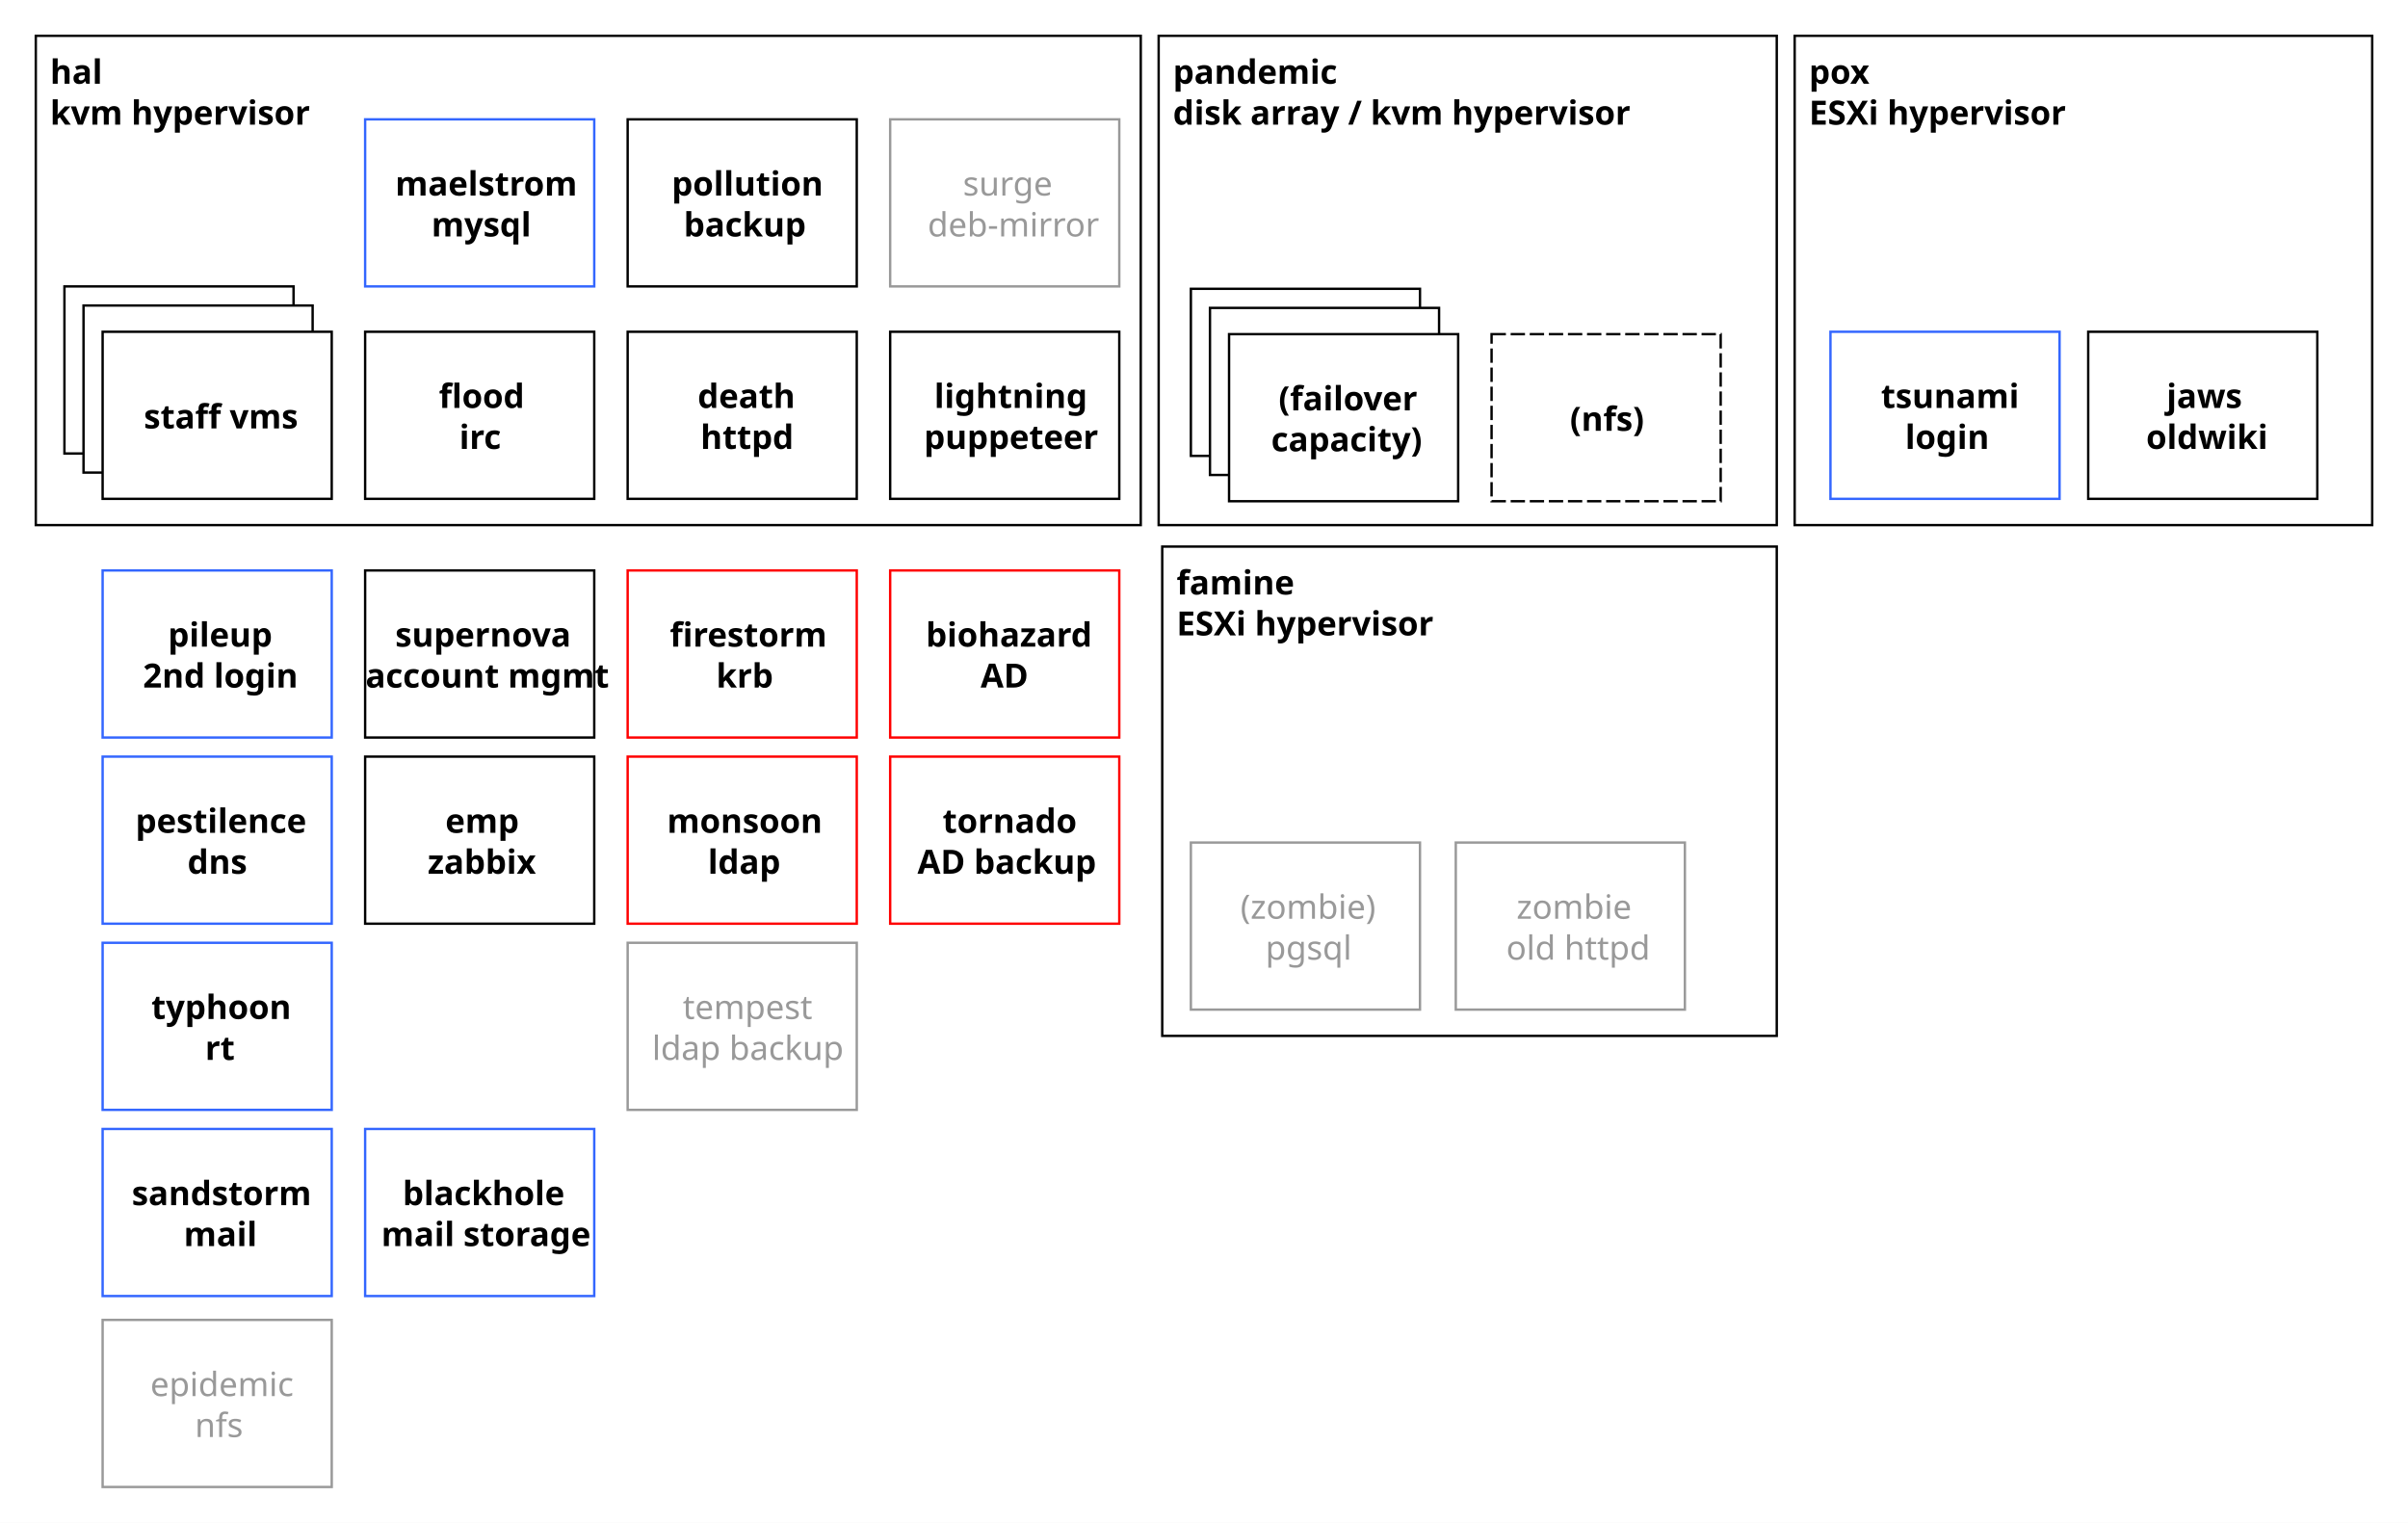
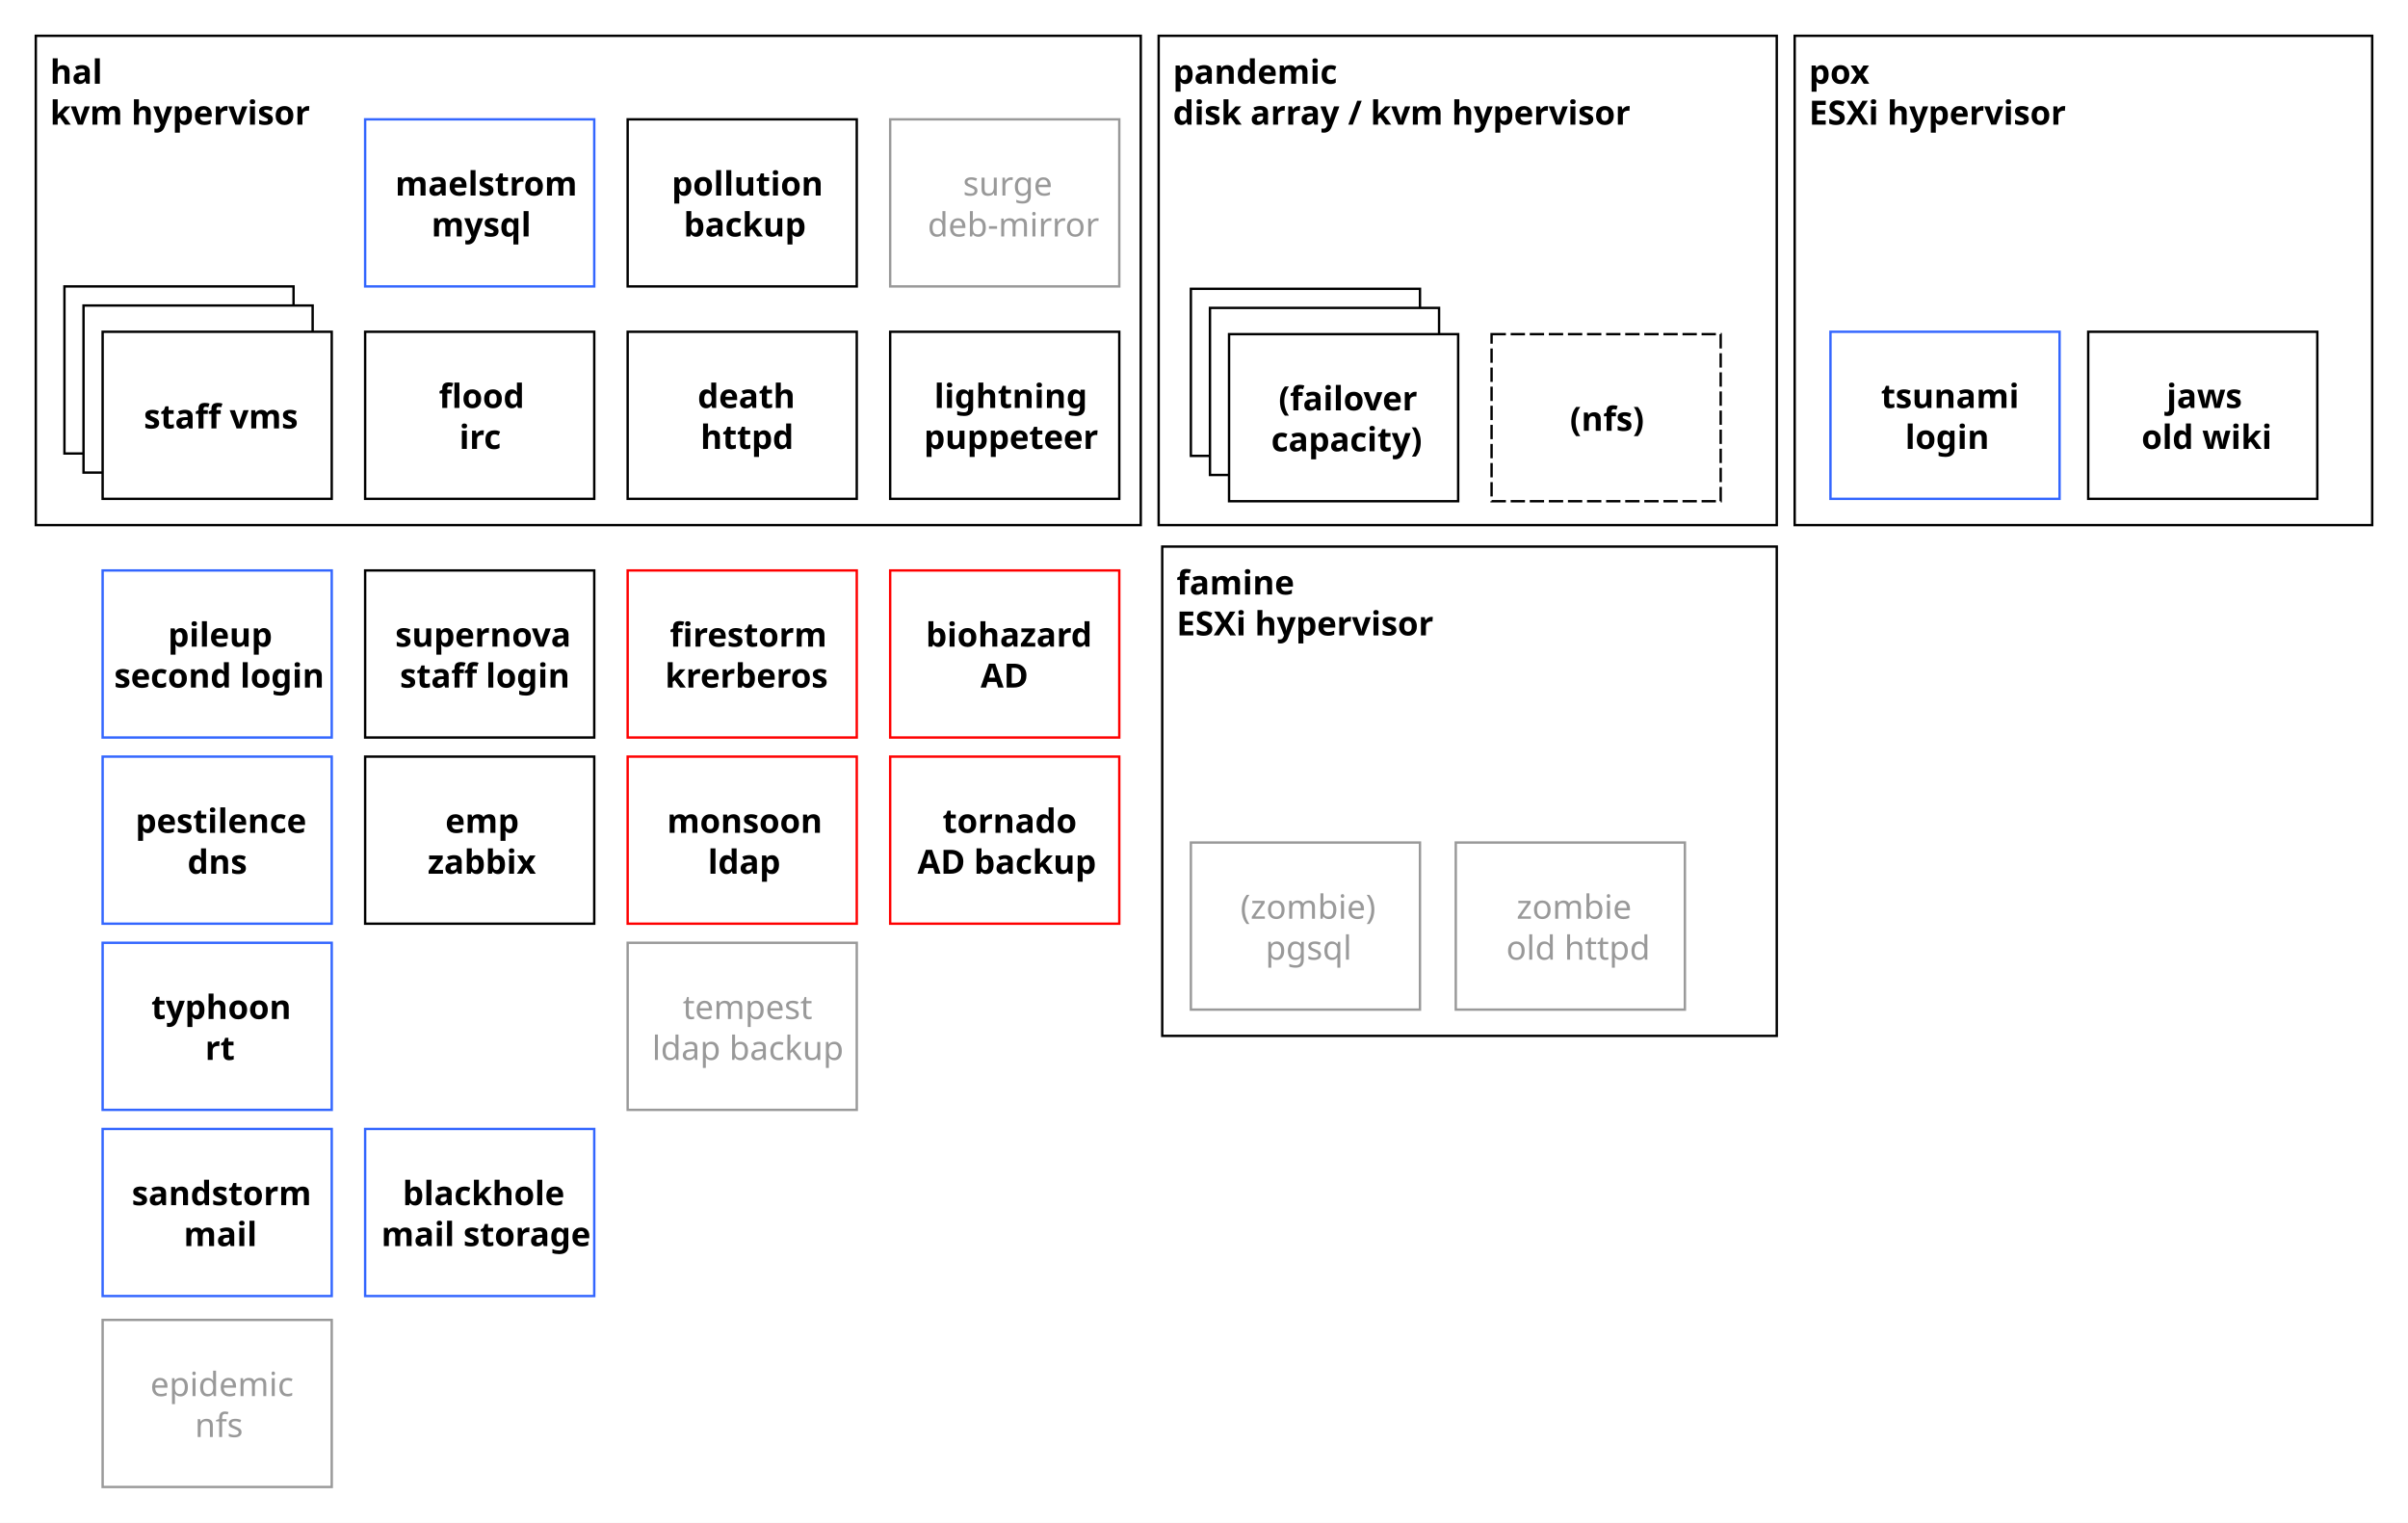
<svg xmlns="http://www.w3.org/2000/svg" xmlns:xlink="http://www.w3.org/1999/xlink" fill-opacity="1" color-rendering="auto" color-interpolation="auto" stroke="black" text-rendering="auto" stroke-linecap="square" width="1009" stroke-miterlimit="10" stroke-opacity="1" shape-rendering="auto" fill="black" stroke-dasharray="none" font-weight="normal" stroke-width="1" height="638" font-family="'Dialog'" font-style="normal" stroke-linejoin="miter" font-size="12" stroke-dashoffset="0" image-rendering="auto">
  <defs id="genericDefs" />
  <g>
    <defs id="defs1">
      <clipPath clipPathUnits="userSpaceOnUse" id="clipPath1">
        <path d="M0 0 L1009 0 L1009 638 L0 638 L0 0 Z" />
      </clipPath>
      <clipPath clipPathUnits="userSpaceOnUse" id="clipPath2">
        <path d="M-63 -93 L946 -93 L946 545 L-63 545 L-63 -93 Z" />
      </clipPath>
    </defs>
    <g fill="white" transform="translate(63,93)" stroke="white">
      <rect x="-63" width="1009" height="638" y="-93" clip-path="url(#clipPath2)" stroke="none" />
    </g>
    <g id="y.node.0">
      <a target="_blank" xlink:type="simple" xlink:href="hal/" xlink:show="new">
        <g>
          <g font-size="14" stroke-miterlimit="1.45" font-weight="bold" font-family="sans-serif" transform="matrix(1,0,0,1,63,93)" stroke-linecap="butt">
            <text x="-42" xml:space="preserve" y="-57.925" stroke="none">hal</text>
          </g>
          <g font-size="14" stroke-miterlimit="1.45" font-weight="bold" font-family="sans-serif" transform="matrix(1,0,0,1,63,93)" stroke-linecap="butt">
            <text x="-42" xml:space="preserve" y="-40.773" stroke="none">kvm hypervisor</text>
          </g>
        </g>
        <g stroke-linecap="butt" transform="matrix(1,0,0,1,63,93)" stroke-miterlimit="1.45">
          <rect fill="none" x="-48" width="463" height="205" y="-78" />
        </g>
      </a>
    </g>
    <g id="y.node.1">
      <a target="_blank" xlink:type="simple" xlink:href="flood/" xlink:show="new">
        <g fill="white" transform="matrix(1,0,0,1,63,93)" stroke="white">
          <rect x="90" width="96" height="70" y="46" stroke="none" />
        </g>
        <g>
          <g font-size="14" stroke-miterlimit="1.45" font-weight="bold" font-family="sans-serif" transform="matrix(1,0,0,1,63,93)" stroke-linecap="butt">
            <text x="120.897" xml:space="preserve" y="77.924" stroke="none">flood</text>
            <text x="129.438" xml:space="preserve" y="95.075" stroke="none">irc</text>
          </g>
        </g>
        <g stroke-linecap="butt" transform="matrix(1,0,0,1,63,93)" stroke-miterlimit="1.45">
          <rect fill="none" x="90" width="96" height="70" y="46" />
        </g>
      </a>
    </g>
    <g id="y.node.2">
      <a target="_blank" xlink:type="simple" xlink:href="meltdown/" xlink:show="new">
        <g fill="white" transform="matrix(1,0,0,1,63,93)" stroke="white">
          <rect x="200" width="96" height="70" y="46" stroke="none" />
        </g>
        <g>
          <g font-size="14" stroke-miterlimit="1.45" font-weight="bold" font-family="sans-serif" transform="matrix(1,0,0,1,63,93)" stroke-linecap="butt">
            <text x="229.331" xml:space="preserve" y="77.924" stroke="none">death</text>
            <text x="230.51" xml:space="preserve" y="95.075" stroke="none">httpd</text>
          </g>
        </g>
        <g stroke-linecap="butt" transform="matrix(1,0,0,1,63,93)" stroke-miterlimit="1.45">
          <rect fill="none" x="200" width="96" height="70" y="46" />
        </g>
      </a>
    </g>
    <g id="y.node.3">
      <g fill="white" transform="matrix(1,0,0,1,63,93)" stroke="white">
        <rect x="90" width="96" height="70" y="-43" stroke="none" />
      </g>
      <g>
        <g font-size="14" stroke-miterlimit="1.45" font-weight="bold" font-family="sans-serif" transform="matrix(1,0,0,1,63,93)" stroke-linecap="butt">
          <text x="102.597" xml:space="preserve" y="-11.076" stroke="none">maelstrom</text>
          <text x="117.769" xml:space="preserve" y="6.075" stroke="none">mysql</text>
        </g>
      </g>
      <g fill="rgb(51,102,255)" stroke-miterlimit="1.45" transform="matrix(1,0,0,1,63,93)" stroke-linecap="butt" stroke="rgb(51,102,255)">
        <rect fill="none" x="90" width="96" height="70" y="-43" />
      </g>
    </g>
    <g id="y.node.4">
      <a target="_blank" xlink:type="simple" xlink:href="pollution/" xlink:show="new">
        <g fill="white" transform="matrix(1,0,0,1,63,93)" stroke="white">
          <rect x="200" width="96" height="70" y="-43" stroke="none" />
        </g>
        <g>
          <g font-size="14" stroke-miterlimit="1.45" font-weight="bold" font-family="sans-serif" transform="matrix(1,0,0,1,63,93)" stroke-linecap="butt">
            <text x="218.455" xml:space="preserve" y="-11.076" stroke="none">pollution</text>
            <text x="223.493" xml:space="preserve" y="6.075" stroke="none">backup</text>
          </g>
        </g>
        <g stroke-linecap="butt" transform="matrix(1,0,0,1,63,93)" stroke-miterlimit="1.45">
          <rect fill="none" x="200" width="96" height="70" y="-43" />
        </g>
      </a>
    </g>
    <g id="y.node.5">
      <a target="_blank" xlink:type="simple" xlink:href="famine/" xlink:show="new">
        <g>
          <g font-size="14" stroke-miterlimit="1.45" font-weight="bold" font-family="sans-serif" transform="matrix(1,0,0,1,63,93)" stroke-linecap="butt">
            <text x="430" xml:space="preserve" y="156.075" stroke="none">famine</text>
            <text x="430" xml:space="preserve" y="173.227" stroke="none">ESXi hypervisor</text>
          </g>
        </g>
        <g stroke-linecap="butt" transform="matrix(1,0,0,1,63,93)" stroke-miterlimit="1.45">
          <rect fill="none" x="424" width="257.5" height="205" y="136" />
        </g>
      </a>
    </g>
    <g id="y.node.6">
      <g fill="white" transform="matrix(1,0,0,1,63,93)" stroke="white">
        <rect x="436" width="96" height="70" y="260" stroke="none" />
      </g>
      <g>
        <g font-size="14" stroke-linecap="butt" transform="matrix(1,0,0,1,63,93)" fill="rgb(153,153,153)" font-family="sans-serif" stroke="rgb(153,153,153)" stroke-miterlimit="1.45">
          <text x="456.772" xml:space="preserve" y="291.924" stroke="none">(zombie)</text>
          <text x="467.266" xml:space="preserve" y="309.075" stroke="none">pgsql</text>
        </g>
      </g>
      <g fill="rgb(153,153,153)" stroke-miterlimit="1.45" transform="matrix(1,0,0,1,63,93)" stroke-linecap="butt" stroke="rgb(153,153,153)">
        <rect fill="none" x="436" width="96" height="70" y="260" />
      </g>
    </g>
    <g id="y.node.7">
      <a target="_blank" xlink:type="simple" xlink:href="pox/" xlink:show="new">
        <g>
          <g font-size="14" stroke-miterlimit="1.45" font-weight="bold" font-family="sans-serif" transform="matrix(1,0,0,1,63,93)" stroke-linecap="butt">
            <text x="695" xml:space="preserve" y="-57.925" stroke="none">pox</text>
            <text x="695" xml:space="preserve" y="-40.773" stroke="none">ESXi hypervisor</text>
          </g>
        </g>
        <g stroke-linecap="butt" transform="matrix(1,0,0,1,63,93)" stroke-miterlimit="1.45">
          <rect fill="none" x="689" width="242" height="205" y="-78" />
        </g>
      </a>
    </g>
    <g id="y.node.8">
      <a target="_blank" xlink:type="simple" xlink:href="tsunami/" xlink:show="new">
        <g fill="white" transform="matrix(1,0,0,1,63,93)" stroke="white">
          <rect x="704" width="96" height="70" y="46" stroke="none" />
        </g>
        <g>
          <g font-size="14" stroke-miterlimit="1.45" font-weight="bold" font-family="sans-serif" transform="matrix(1,0,0,1,63,93)" stroke-linecap="butt">
            <text x="725.162" xml:space="preserve" y="77.924" stroke="none">tsunami</text>
            <text x="735.283" xml:space="preserve" y="95.075" stroke="none">login</text>
          </g>
        </g>
        <g fill="rgb(51,102,255)" stroke-miterlimit="1.45" transform="matrix(1,0,0,1,63,93)" stroke-linecap="butt" stroke="rgb(51,102,255)">
          <rect fill="none" x="704" width="96" height="70" y="46" />
        </g>
      </a>
    </g>
    <g id="y.node.9">
      <a target="_blank" xlink:type="simple" xlink:href="pileup/" xlink:show="new">
        <g fill="white" transform="matrix(1,0,0,1,63,93)" stroke="white">
          <rect x="-20" width="96" height="70" y="146" stroke="none" />
        </g>
        <g>
          <g font-size="14" stroke-miterlimit="1.45" font-weight="bold" font-family="sans-serif" transform="matrix(1,0,0,1,63,93)" stroke-linecap="butt">
            <text x="7.39" xml:space="preserve" y="177.924" stroke="none">pileup</text>
-             <text x="-3.107" xml:space="preserve" y="195.075" stroke="none">2nd login</text>
+             <text x="-15.169" xml:space="preserve" y="195.075" stroke="none">second login</text>
          </g>
        </g>
        <g fill="rgb(51,102,255)" stroke-miterlimit="1.45" transform="matrix(1,0,0,1,63,93)" stroke-linecap="butt" stroke="rgb(51,102,255)">
          <rect fill="none" x="-20" width="96" height="70" y="146" />
        </g>
      </a>
    </g>
    <g id="y.node.10">
      <a target="_blank" xlink:type="simple" xlink:href="lightning/" xlink:show="new">
        <g fill="white" transform="matrix(1,0,0,1,63,93)" stroke="white">
          <rect x="310" width="96" height="70" y="46" stroke="none" />
        </g>
        <g>
          <g font-size="14" stroke-miterlimit="1.45" font-weight="bold" font-family="sans-serif" transform="matrix(1,0,0,1,63,93)" stroke-linecap="butt">
            <text x="328.455" xml:space="preserve" y="77.924" stroke="none">lightning</text>
            <text x="324.162" xml:space="preserve" y="95.075" stroke="none">puppeteer</text>
          </g>
        </g>
        <g stroke-linecap="butt" transform="matrix(1,0,0,1,63,93)" stroke-miterlimit="1.45">
          <rect fill="none" x="310" width="96" height="70" y="46" />
        </g>
      </a>
    </g>
    <g id="y.node.11">
      <a target="_blank" xlink:type="simple" xlink:href="pestilence/" xlink:show="new">
        <g fill="white" transform="matrix(1,0,0,1,63,93)" stroke="white">
          <rect x="-20" width="96" height="70" y="224" stroke="none" />
        </g>
        <g>
          <g font-size="14" stroke-miterlimit="1.45" font-weight="bold" font-family="sans-serif" transform="matrix(1,0,0,1,63,93)" stroke-linecap="butt">
            <text x="-6.238" xml:space="preserve" y="255.924" stroke="none">pestilence</text>
            <text x="15.555" xml:space="preserve" y="273.075" stroke="none">dns</text>
          </g>
        </g>
        <g fill="rgb(51,102,255)" stroke-miterlimit="1.45" transform="matrix(1,0,0,1,63,93)" stroke-linecap="butt" stroke="rgb(51,102,255)">
          <rect fill="none" x="-20" width="96" height="70" y="224" />
        </g>
      </a>
    </g>
    <g id="y.node.12">
      <a target="_blank" xlink:type="simple" xlink:href="supernova/" xlink:show="new">
        <g fill="white" transform="matrix(1,0,0,1,63,93)" stroke="white">
          <rect x="90" width="96" height="70" y="146" stroke="none" />
        </g>
        <g>
          <g font-size="14" stroke-miterlimit="1.45" font-weight="bold" font-family="sans-serif" transform="matrix(1,0,0,1,63,93)" stroke-linecap="butt">
            <text x="102.6" xml:space="preserve" y="177.924" stroke="none">supernova</text>
-             <text x="90.162" xml:space="preserve" y="195.075" stroke="none">account mgmt</text>
+             <text x="104.559" xml:space="preserve" y="195.075" stroke="none">staff login</text>
          </g>
        </g>
        <g stroke-linecap="butt" transform="matrix(1,0,0,1,63,93)" stroke-miterlimit="1.45">
          <rect fill="none" x="90" width="96" height="70" y="146" />
        </g>
      </a>
    </g>
    <g id="y.node.13">
      <a target="_blank" xlink:type="simple" xlink:href="epidemic/" xlink:show="new">
        <g fill="white" transform="matrix(1,0,0,1,63,93)" stroke="white">
          <rect x="-20" width="96" height="70" y="460" stroke="none" />
        </g>
        <g>
          <g font-size="14" stroke-linecap="butt" transform="matrix(1,0,0,1,63,93)" fill="rgb(153,153,153)" font-family="sans-serif" stroke="rgb(153,153,153)" stroke-miterlimit="1.45">
            <text x="-0.014" xml:space="preserve" y="491.924" stroke="none">epidemic</text>
            <text x="18.662" xml:space="preserve" y="509.075" stroke="none">nfs</text>
          </g>
        </g>
        <g fill="rgb(153,153,153)" stroke-miterlimit="1.45" transform="matrix(1,0,0,1,63,93)" stroke-linecap="butt" stroke="rgb(153,153,153)">
          <rect fill="none" x="-20" width="96" height="70" y="460" />
        </g>
      </a>
    </g>
    <g id="y.node.14">
      <a target="_blank" xlink:type="simple" xlink:href="emp/" xlink:show="new">
        <g fill="white" transform="matrix(1,0,0,1,63,93)" stroke="white">
          <rect x="90" width="96" height="70" y="224" stroke="none" />
        </g>
        <g>
          <g font-size="14" stroke-miterlimit="1.45" font-weight="bold" font-family="sans-serif" transform="matrix(1,0,0,1,63,93)" stroke-linecap="butt">
            <text x="123.607" xml:space="preserve" y="255.924" stroke="none">emp</text>
            <text x="116.217" xml:space="preserve" y="273.075" stroke="none">zabbix</text>
          </g>
        </g>
        <g stroke-linecap="butt" transform="matrix(1,0,0,1,63,93)" stroke-miterlimit="1.45">
          <rect fill="none" x="90" width="96" height="70" y="224" />
        </g>
      </a>
    </g>
    <g id="y.node.15">
      <a target="_blank" xlink:type="simple" xlink:href="monsoon/" xlink:show="new">
        <g fill="white" transform="matrix(1,0,0,1,63,93)" stroke="white">
          <rect x="200" width="96" height="70" y="146" stroke="none" />
        </g>
        <g>
          <g font-size="14" stroke-miterlimit="1.45" font-weight="bold" font-family="sans-serif" transform="matrix(1,0,0,1,63,93)" stroke-linecap="butt">
            <text x="217.659" xml:space="preserve" y="177.924" stroke="none">firestorm</text>
-             <text x="237.107" xml:space="preserve" y="195.075" stroke="none">krb</text>
+             <text x="215.704" xml:space="preserve" y="195.075" stroke="none">krerberos</text>
          </g>
        </g>
        <g fill="red" stroke-miterlimit="1.45" transform="matrix(1,0,0,1,63,93)" stroke-linecap="butt" stroke="red">
          <rect fill="none" x="200" width="96" height="70" y="146" />
        </g>
      </a>
    </g>
    <g id="y.node.16">
      <a target="_blank" xlink:type="simple" xlink:href="tempest/" xlink:show="new">
        <g fill="white" transform="matrix(1,0,0,1,63,93)" stroke="white">
          <rect x="200" width="96" height="70" y="302" stroke="none" />
        </g>
        <g>
          <g font-size="14" stroke-linecap="butt" transform="matrix(1,0,0,1,63,93)" fill="rgb(153,153,153)" font-family="sans-serif" stroke="rgb(153,153,153)" stroke-miterlimit="1.45">
            <text x="223.1" xml:space="preserve" y="333.924" stroke="none">tempest</text>
            <text x="210.249" xml:space="preserve" y="351.075" stroke="none">ldap backup</text>
          </g>
        </g>
        <g fill="rgb(153,153,153)" stroke-miterlimit="1.45" transform="matrix(1,0,0,1,63,93)" stroke-linecap="butt" stroke="rgb(153,153,153)">
          <rect fill="none" x="200" width="96" height="70" y="302" />
        </g>
      </a>
    </g>
    <g id="y.node.17">
      <g fill="white" transform="matrix(1,0,0,1,63,93)" stroke="white">
        <rect x="-36" width="96" height="70" y="27" stroke="none" />
      </g>
      <g />
      <g stroke-linecap="butt" transform="matrix(1,0,0,1,63,93)" stroke-miterlimit="1.45">
        <rect fill="none" x="-36" width="96" height="70" y="27" />
      </g>
    </g>
    <g id="y.node.18">
      <g fill="white" transform="matrix(1,0,0,1,63,93)" stroke="white">
        <rect x="-28" width="96" height="70" y="35" stroke="none" />
      </g>
      <g />
      <g stroke-linecap="butt" transform="matrix(1,0,0,1,63,93)" stroke-miterlimit="1.45">
        <rect fill="none" x="-28" width="96" height="70" y="35" />
      </g>
    </g>
    <g id="y.node.19">
      <g fill="white" transform="matrix(1,0,0,1,63,93)" stroke="white">
        <rect x="-20" width="96" height="70" y="46" stroke="none" />
      </g>
      <g>
        <g font-size="14" stroke-miterlimit="1.45" font-weight="bold" font-family="sans-serif" transform="matrix(1,0,0,1,63,93)" stroke-linecap="butt">
          <text x="-2.734" xml:space="preserve" y="86.499" stroke="none">staff vms</text>
        </g>
      </g>
      <g stroke-linecap="butt" transform="matrix(1,0,0,1,63,93)" stroke-miterlimit="1.45">
        <rect fill="none" x="-20" width="96" height="70" y="46" />
      </g>
    </g>
    <g id="y.node.20">
      <a target="_blank" xlink:type="simple" xlink:href="biohazard/" xlink:show="new">
        <g fill="white" transform="matrix(1,0,0,1,63,93)" stroke="white">
          <rect x="310" width="96" height="70" y="146" stroke="none" />
        </g>
        <g>
          <g font-size="14" stroke-miterlimit="1.45" font-weight="bold" font-family="sans-serif" transform="matrix(1,0,0,1,63,93)" stroke-linecap="butt">
            <text x="324.941" xml:space="preserve" y="177.924" stroke="none">biohazard</text>
            <text x="347.89" xml:space="preserve" y="195.075" stroke="none">AD</text>
          </g>
        </g>
        <g fill="red" stroke-miterlimit="1.45" transform="matrix(1,0,0,1,63,93)" stroke-linecap="butt" stroke="red">
          <rect fill="none" x="310" width="96" height="70" y="146" />
        </g>
      </a>
    </g>
    <g id="y.node.21">
      <a target="_blank" xlink:type="simple" xlink:href="tornado/" xlink:show="new">
        <g fill="white" transform="matrix(1,0,0,1,63,93)" stroke="white">
          <rect x="310" width="96" height="70" y="224" stroke="none" />
        </g>
        <g>
          <g font-size="14" stroke-miterlimit="1.45" font-weight="bold" font-family="sans-serif" transform="matrix(1,0,0,1,63,93)" stroke-linecap="butt">
            <text x="331.948" xml:space="preserve" y="255.924" stroke="none">tornado</text>
            <text x="321.438" xml:space="preserve" y="273.075" stroke="none">AD backup</text>
          </g>
        </g>
        <g fill="red" stroke-miterlimit="1.45" transform="matrix(1,0,0,1,63,93)" stroke-linecap="butt" stroke="red">
          <rect fill="none" x="310" width="96" height="70" y="224" />
        </g>
      </a>
    </g>
    <g id="y.node.22">
      <a target="_blank" xlink:type="simple" xlink:href="zombie/" xlink:show="new">
        <g fill="white" transform="matrix(1,0,0,1,63,93)" stroke="white">
          <rect x="547" width="96" height="70" y="260" stroke="none" />
        </g>
        <g>
          <g font-size="14" stroke-linecap="butt" transform="matrix(1,0,0,1,63,93)" fill="rgb(153,153,153)" font-family="sans-serif" stroke="rgb(153,153,153)" stroke-miterlimit="1.45">
            <text x="572.435" xml:space="preserve" y="291.924" stroke="none">zombie</text>
            <text x="568.145" xml:space="preserve" y="309.075" stroke="none">old httpd</text>
          </g>
        </g>
        <g fill="rgb(153,153,153)" stroke-miterlimit="1.45" transform="matrix(1,0,0,1,63,93)" stroke-linecap="butt" stroke="rgb(153,153,153)">
          <rect fill="none" x="547" width="96" height="70" y="260" />
        </g>
      </a>
    </g>
    <g id="y.node.23">
      <a target="_blank" xlink:type="simple" xlink:href="jaws/" xlink:show="new">
        <g fill="white" transform="matrix(1,0,0,1,63,93)" stroke="white">
          <rect x="812" width="96" height="70" y="46" stroke="none" />
        </g>
        <g>
          <g font-size="14" stroke-miterlimit="1.45" font-weight="bold" font-family="sans-serif" transform="matrix(1,0,0,1,63,93)" stroke-linecap="butt">
            <text x="844.824" xml:space="preserve" y="77.924" stroke="none">jaws</text>
-             <text x="836.276" xml:space="preserve" y="95.075" stroke="none">oldwiki</text>
+             <text x="834.331" xml:space="preserve" y="95.075" stroke="none">old wiki</text>
          </g>
        </g>
        <g stroke-linecap="butt" transform="matrix(1,0,0,1,63,93)" stroke-miterlimit="1.45">
          <rect fill="none" x="812" width="96" height="70" y="46" />
        </g>
      </a>
    </g>
    <g id="y.node.24">
      <a target="_blank" xlink:type="simple" xlink:href="sandstorm/" xlink:show="new">
        <g fill="white" transform="matrix(1,0,0,1,63,93)" stroke="white">
          <rect x="-20" width="96" height="70" y="380" stroke="none" />
        </g>
        <g>
          <g font-size="14" stroke-miterlimit="1.45" font-weight="bold" font-family="sans-serif" transform="matrix(1,0,0,1,63,93)" stroke-linecap="butt">
            <text x="-7.786" xml:space="preserve" y="411.924" stroke="none">sandstorm</text>
            <text x="13.993" xml:space="preserve" y="429.075" stroke="none">mail</text>
          </g>
        </g>
        <g fill="rgb(51,102,255)" stroke-miterlimit="1.45" transform="matrix(1,0,0,1,63,93)" stroke-linecap="butt" stroke="rgb(51,102,255)">
          <rect fill="none" x="-20" width="96" height="70" y="380" />
        </g>
      </a>
    </g>
    <g id="y.node.25">
      <a target="_blank" xlink:type="simple" xlink:href="blackhole/" xlink:show="new">
        <g fill="white" transform="matrix(1,0,0,1,63,93)" stroke="white">
          <rect x="90" width="96" height="70" y="380" stroke="none" />
        </g>
        <g>
          <g font-size="14" stroke-miterlimit="1.45" font-weight="bold" font-family="sans-serif" transform="matrix(1,0,0,1,63,93)" stroke-linecap="butt">
            <text x="105.71" xml:space="preserve" y="411.924" stroke="none">blackhole</text>
            <text x="96.762" xml:space="preserve" y="429.075" stroke="none">mail storage</text>
          </g>
        </g>
        <g fill="rgb(51,102,255)" stroke-miterlimit="1.45" transform="matrix(1,0,0,1,63,93)" stroke-linecap="butt" stroke="rgb(51,102,255)">
          <rect fill="none" x="90" width="96" height="70" y="380" />
        </g>
      </a>
    </g>
    <g id="y.node.26">
      <a target="_blank" xlink:type="simple" xlink:href="surge/" xlink:show="new">
        <g fill="white" transform="matrix(1,0,0,1,63,93)" stroke="white">
          <rect x="310" width="96" height="70" y="-43" stroke="none" />
        </g>
        <g>
          <g font-size="14" stroke-linecap="butt" transform="matrix(1,0,0,1,63,93)" fill="rgb(153,153,153)" font-family="sans-serif" stroke="rgb(153,153,153)" stroke-miterlimit="1.45">
            <text x="340.49" xml:space="preserve" y="-11.076" stroke="none">surge</text>
            <text x="325.717" xml:space="preserve" y="6.075" stroke="none">deb-mirror</text>
          </g>
        </g>
        <g fill="rgb(153,153,153)" stroke-miterlimit="1.45" transform="matrix(1,0,0,1,63,93)" stroke-linecap="butt" stroke="rgb(153,153,153)">
          <rect fill="none" x="310" width="96" height="70" y="-43" />
        </g>
      </a>
    </g>
    <g id="y.node.27">
      <a target="_blank" xlink:type="simple" xlink:href="pox/" xlink:show="new">
        <g>
          <g font-size="14" stroke-miterlimit="1.45" font-weight="bold" font-family="sans-serif" transform="matrix(1,0,0,1,63,93)" stroke-linecap="butt">
            <text x="428.5" xml:space="preserve" y="-57.925" stroke="none">pandemic</text>
            <text x="428.5" xml:space="preserve" y="-40.773" stroke="none">disk array / kvm hypervisor</text>
          </g>
        </g>
        <g stroke-linecap="butt" transform="matrix(1,0,0,1,63,93)" stroke-miterlimit="1.45">
          <rect fill="none" x="422.5" width="259" height="205" y="-78" />
        </g>
      </a>
    </g>
    <g id="y.node.28">
      <g fill="white" transform="matrix(1,0,0,1,63,93)" stroke="white">
        <rect x="436" width="96" height="70" y="28" stroke="none" />
      </g>
      <g />
      <g stroke-linecap="butt" transform="matrix(1,0,0,1,63,93)" stroke-miterlimit="1.45">
        <rect fill="none" x="436" width="96" height="70" y="28" />
      </g>
    </g>
    <g id="y.node.29">
      <g fill="white" transform="matrix(1,0,0,1,63,93)" stroke="white">
        <rect x="444" width="96" height="70" y="36" stroke="none" />
      </g>
      <g />
      <g stroke-linecap="butt" transform="matrix(1,0,0,1,63,93)" stroke-miterlimit="1.45">
        <rect fill="none" x="444" width="96" height="70" y="36" />
      </g>
    </g>
    <g id="y.node.30">
      <g fill="white" transform="matrix(1,0,0,1,63,93)" stroke="white">
        <rect x="452" width="96" height="70" y="47" stroke="none" />
      </g>
      <g>
        <g font-size="14" stroke-miterlimit="1.45" font-weight="bold" font-family="sans-serif" transform="matrix(1,0,0,1,63,93)" stroke-linecap="butt">
          <text x="472.769" xml:space="preserve" y="78.924" stroke="none">(failover</text>
          <text x="469.652" xml:space="preserve" y="96.075" stroke="none">capacity)</text>
        </g>
      </g>
      <g stroke-linecap="butt" transform="matrix(1,0,0,1,63,93)" stroke-miterlimit="1.45">
        <rect fill="none" x="452" width="96" height="70" y="47" />
      </g>
    </g>
    <g id="y.node.31">
      <a target="_blank" xlink:type="simple" xlink:href="flood/" xlink:show="new">
        <g fill="white" transform="matrix(1,0,0,1,63,93)" stroke="white">
          <rect x="562" width="96" height="70" y="47" stroke="none" />
        </g>
        <g>
          <g font-size="14" stroke-miterlimit="1.45" font-weight="bold" font-family="sans-serif" transform="matrix(1,0,0,1,63,93)" stroke-linecap="butt">
            <text x="594.838" xml:space="preserve" y="87.499" stroke="none">(nfs)</text>
          </g>
        </g>
        <g stroke-dasharray="6,2" stroke-miterlimit="1.45" transform="matrix(1,0,0,1,63,93)" stroke-linecap="butt">
          <rect fill="none" x="562" width="96" height="70" y="47" />
        </g>
      </a>
    </g>
    <g id="y.node.32">
      <a target="_blank" xlink:type="simple" xlink:href="blackhole/" xlink:show="new">
        <g fill="white" transform="matrix(1,0,0,1,63,93)" stroke="white">
          <rect x="-20" width="96" height="70" y="302" stroke="none" />
        </g>
        <g>
          <g font-size="14" stroke-miterlimit="1.45" font-weight="bold" font-family="sans-serif" transform="matrix(1,0,0,1,63,93)" stroke-linecap="butt">
            <text x="0.397" xml:space="preserve" y="333.924" stroke="none">typhoon</text>
            <text x="22.945" xml:space="preserve" y="351.075" stroke="none">rt</text>
          </g>
        </g>
        <g fill="rgb(51,102,255)" stroke-miterlimit="1.45" transform="matrix(1,0,0,1,63,93)" stroke-linecap="butt" stroke="rgb(51,102,255)">
          <rect fill="none" x="-20" width="96" height="70" y="302" />
        </g>
      </a>
    </g>
    <g id="y.node.33">
      <a target="_blank" xlink:type="simple" xlink:href="monsoon/" xlink:show="new">
        <g fill="white" transform="matrix(1,0,0,1,63,93)" stroke="white">
          <rect x="200" width="96" height="70" y="224" stroke="none" />
        </g>
        <g>
          <g font-size="14" stroke-miterlimit="1.45" font-weight="bold" font-family="sans-serif" transform="matrix(1,0,0,1,63,93)" stroke-linecap="butt">
            <text x="216.503" xml:space="preserve" y="255.924" stroke="none">monsoon</text>
            <text x="233.61" xml:space="preserve" y="273.075" stroke="none">ldap</text>
          </g>
        </g>
        <g fill="red" stroke-miterlimit="1.45" transform="matrix(1,0,0,1,63,93)" stroke-linecap="butt" stroke="red">
          <rect fill="none" x="200" width="96" height="70" y="224" />
        </g>
      </a>
    </g>
    <g id="y.edge.0" />
  </g>
</svg>
